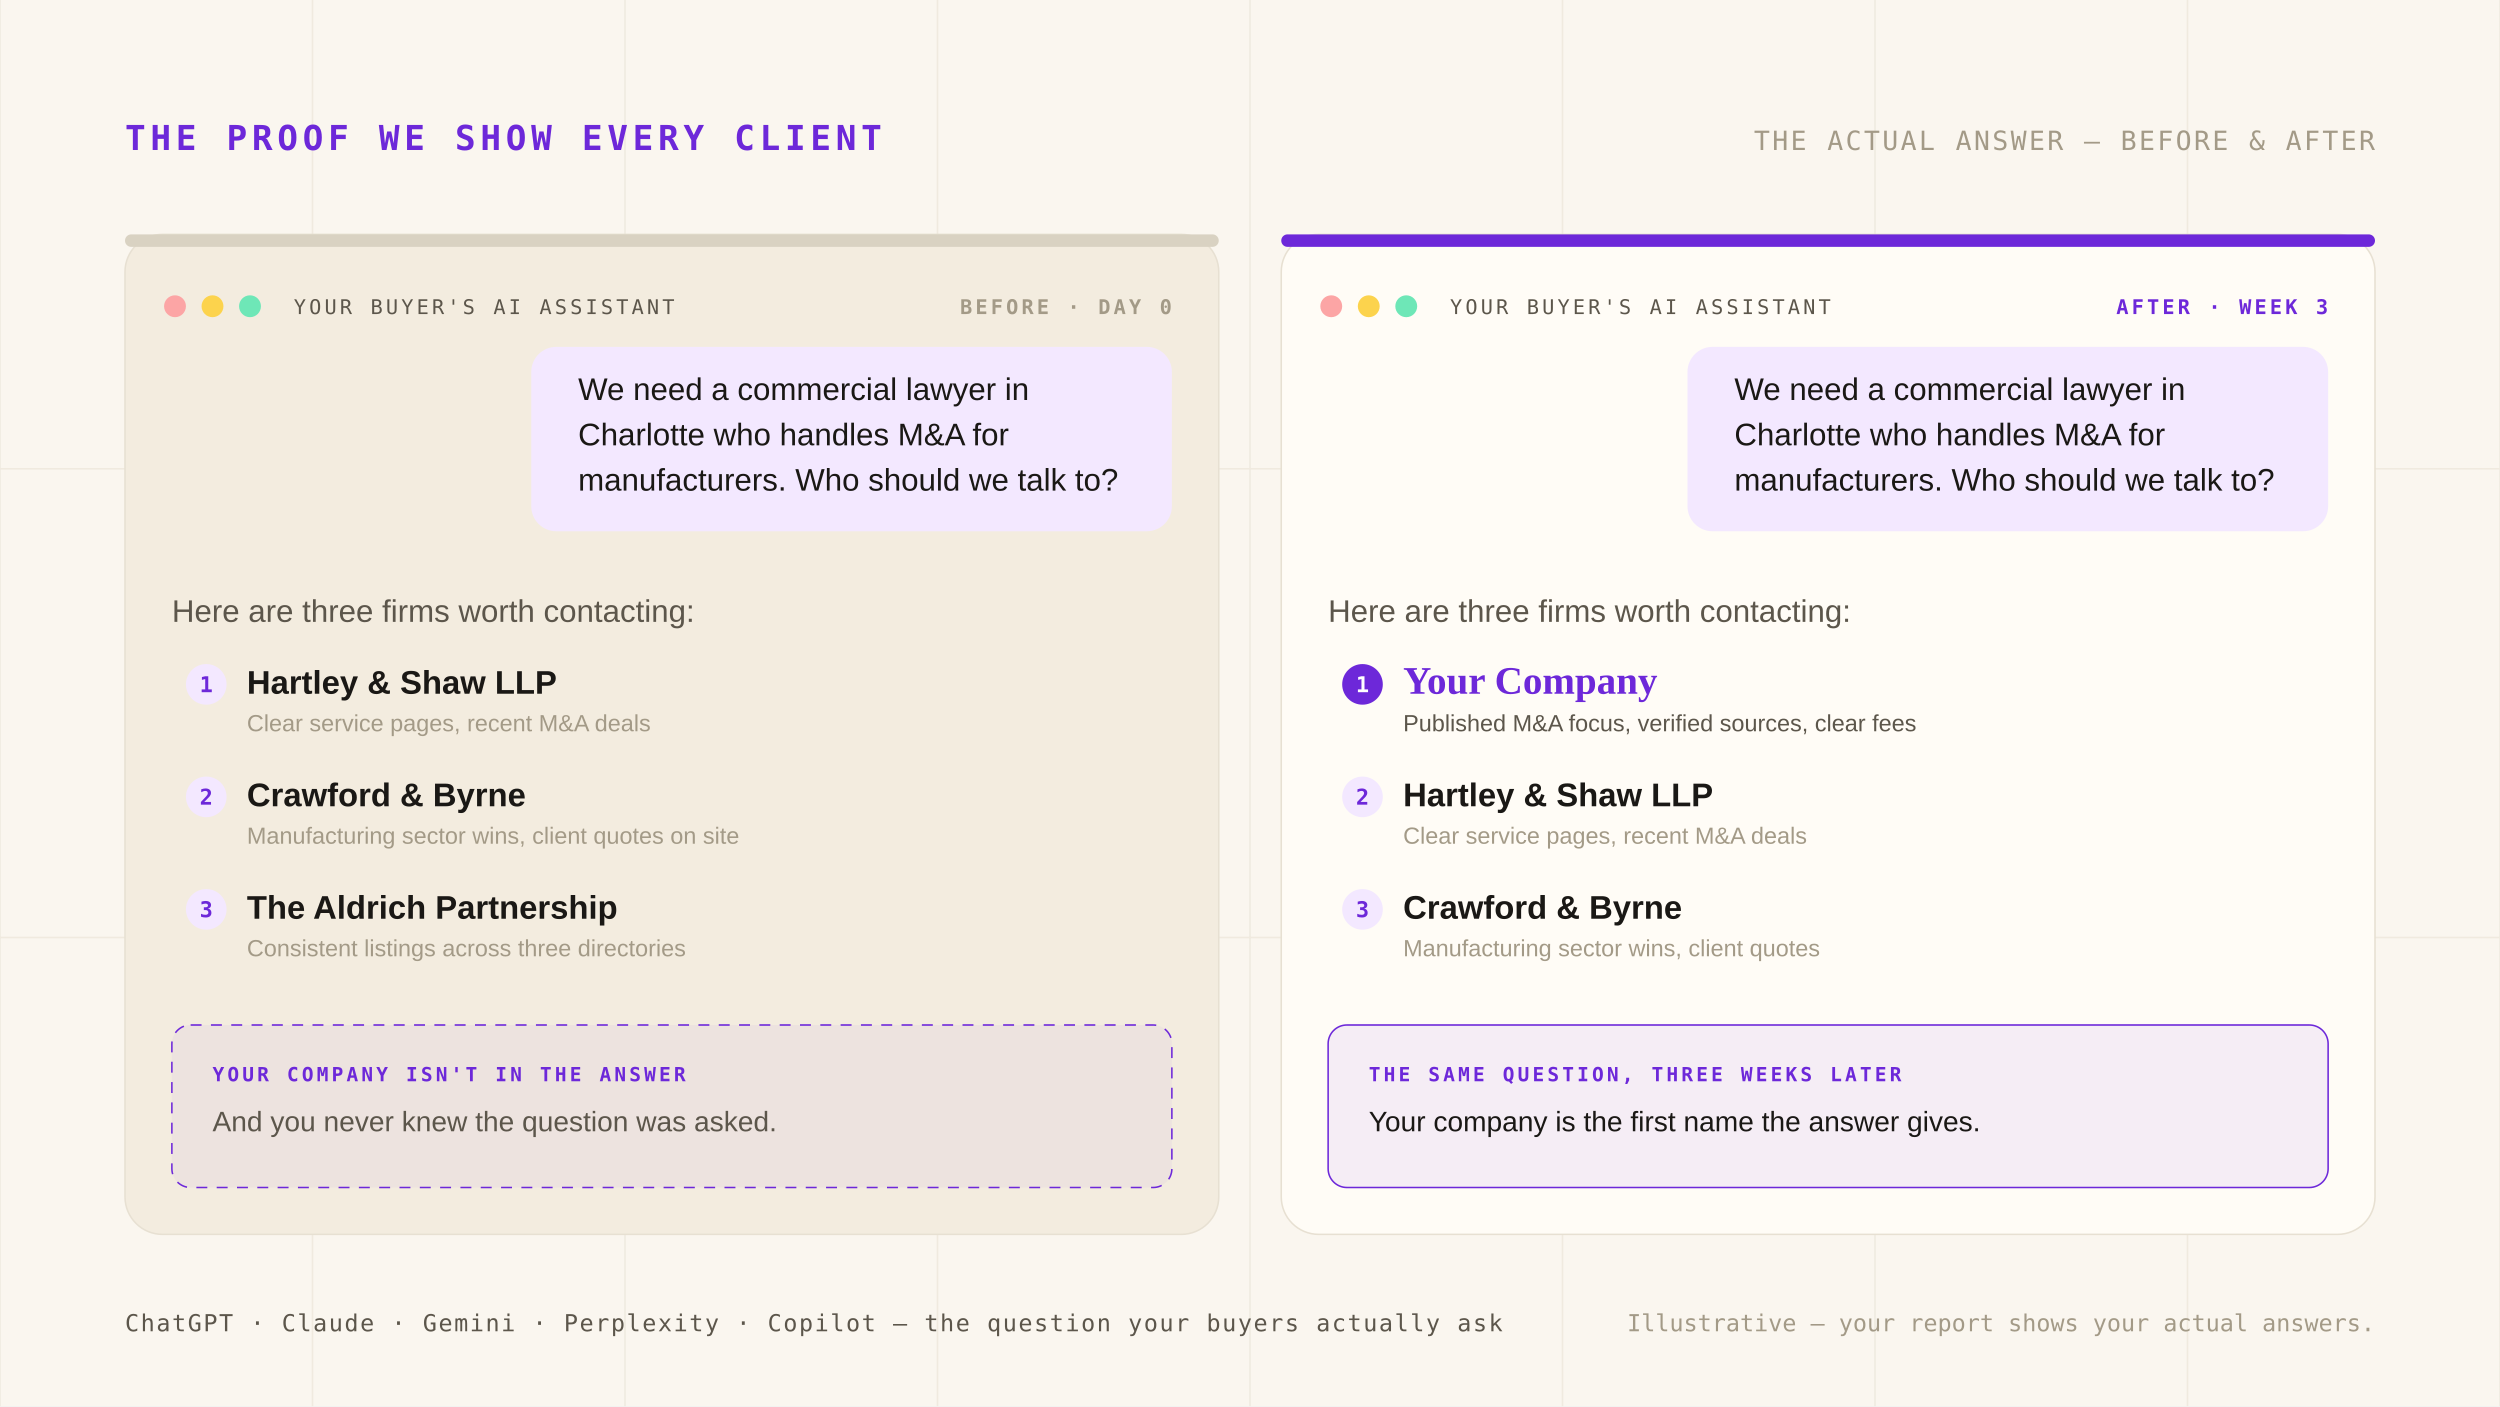
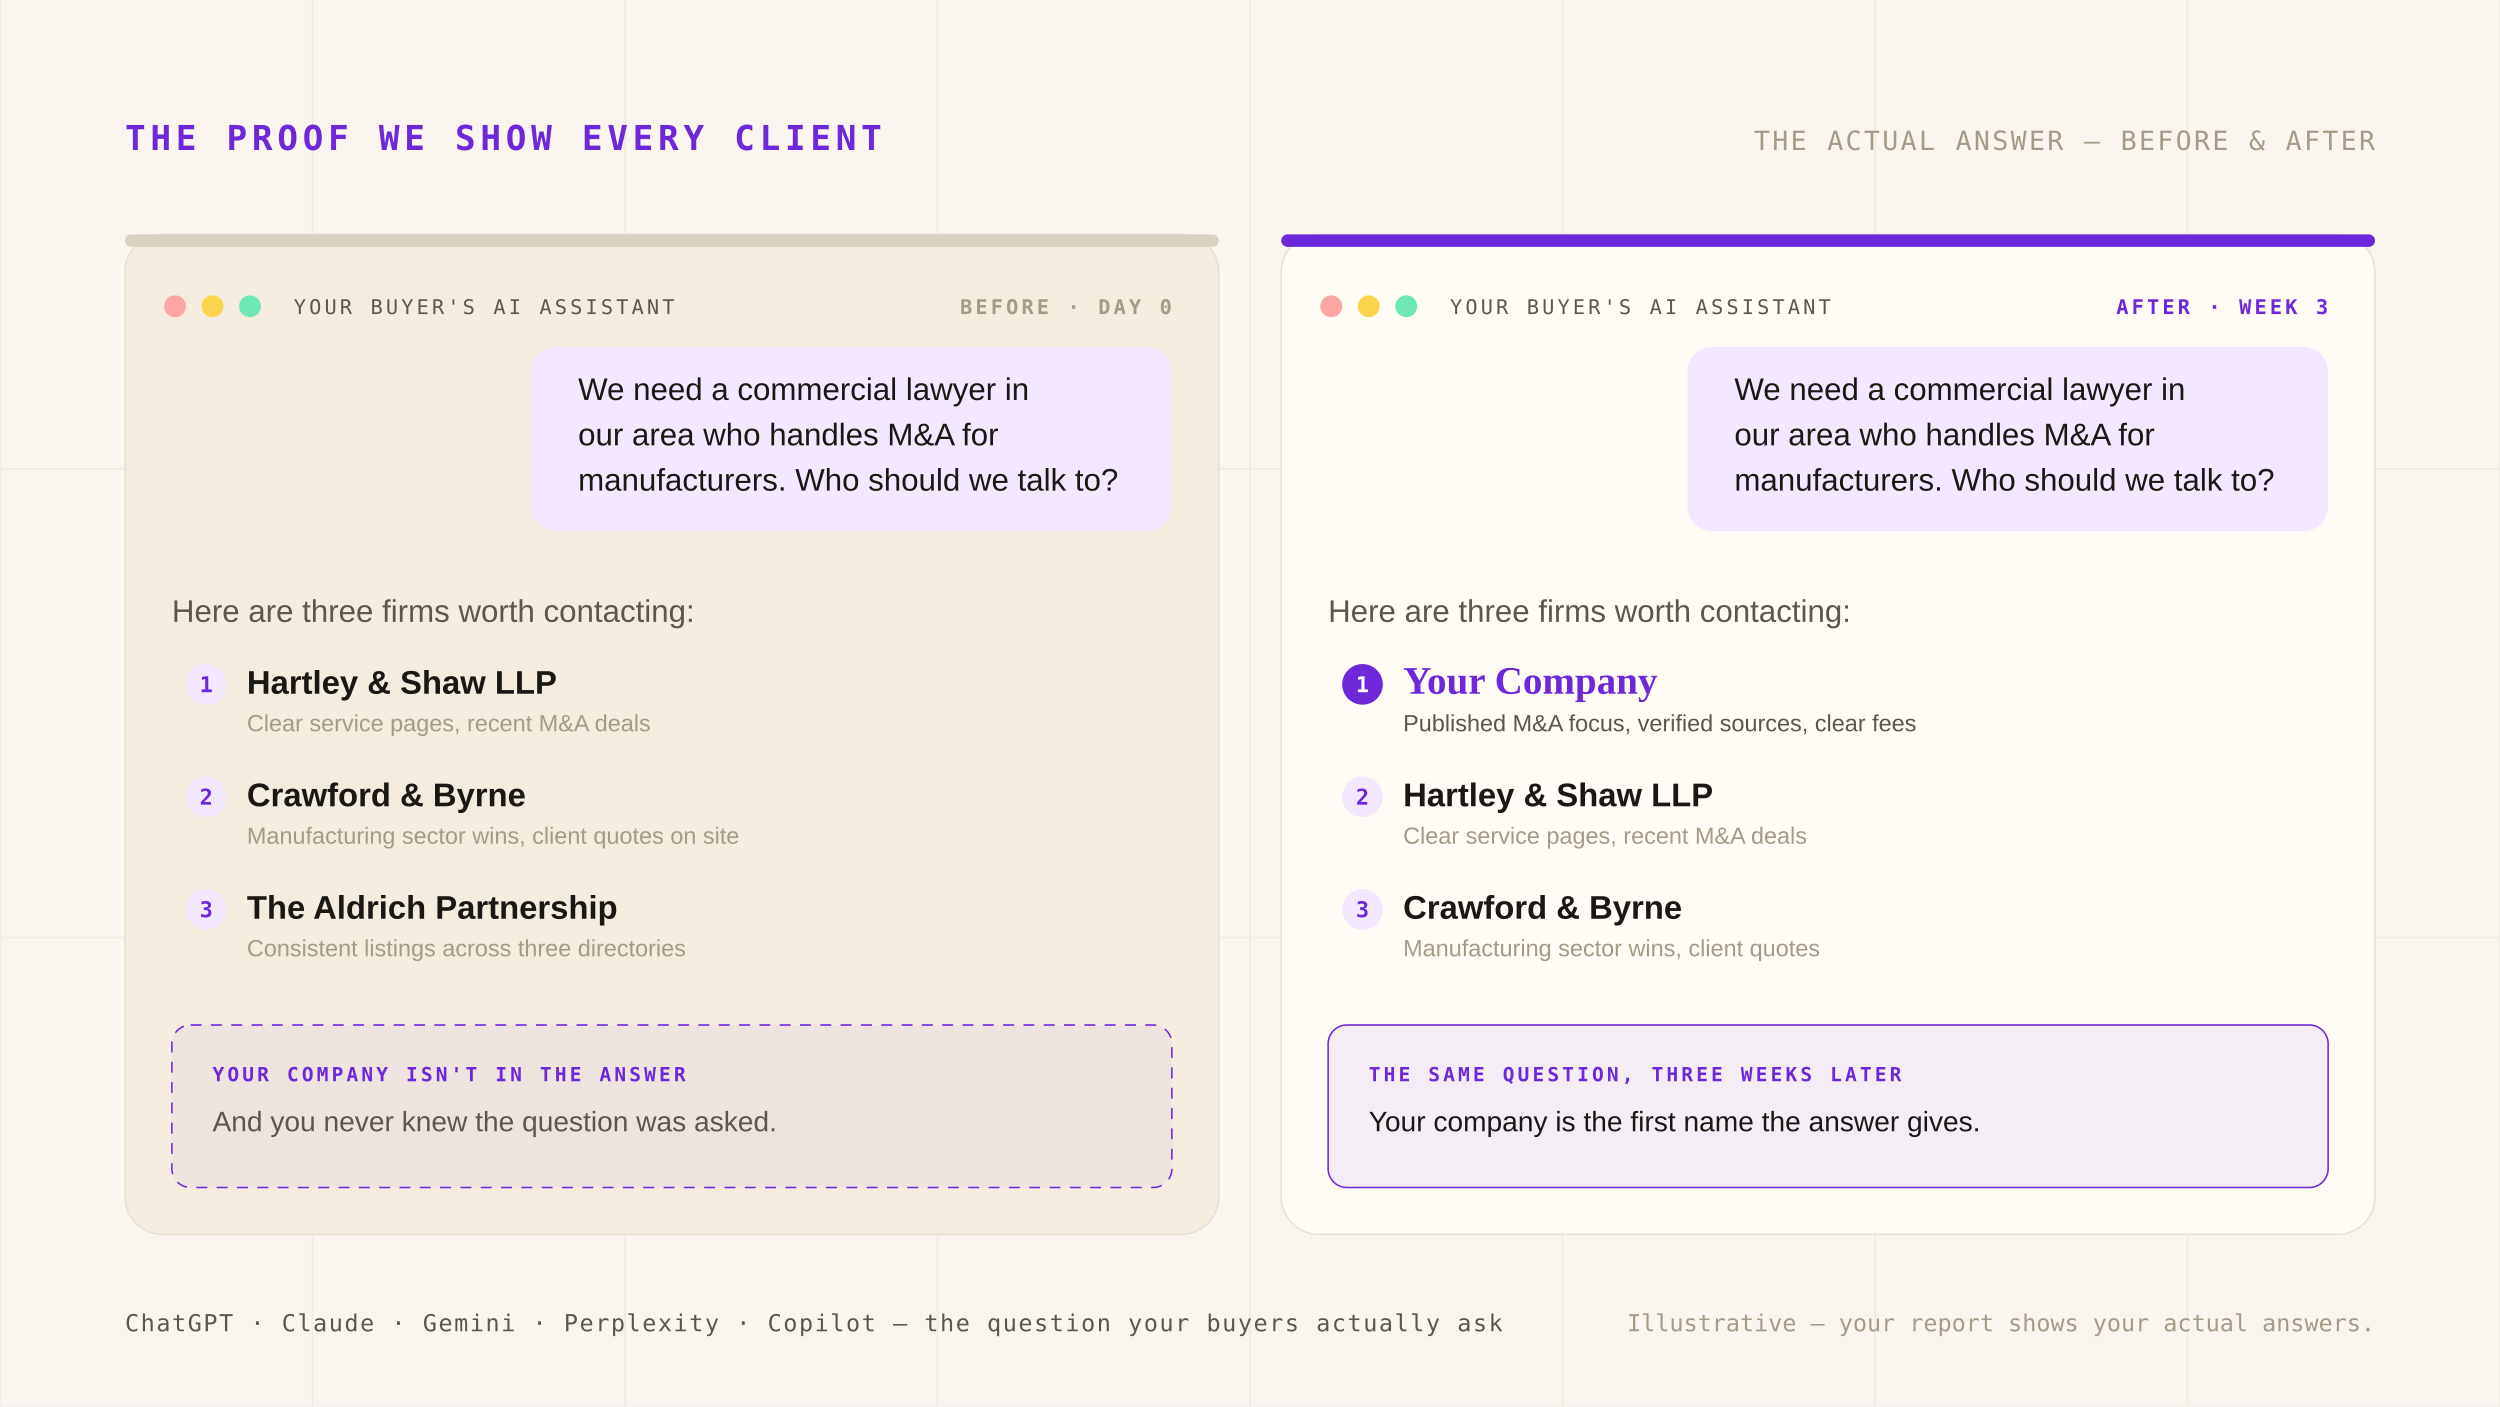
<svg xmlns="http://www.w3.org/2000/svg" width="1600" height="900" viewBox="0 0 1600 900" role="img" aria-labelledby="rd-title rd-desc">
  <rect width="1600" height="900" fill="#FAF6EF" />
  <g stroke="#E7E0D2" stroke-width="1" opacity="0.55">
    <line x1="0" y1="0" x2="0" y2="900" />
    <line x1="200" y1="0" x2="200" y2="900" />
    <line x1="400" y1="0" x2="400" y2="900" />
    <line x1="600" y1="0" x2="600" y2="900" />
    <line x1="800" y1="0" x2="800" y2="900" />
    <line x1="1000" y1="0" x2="1000" y2="900" />
    <line x1="1200" y1="0" x2="1200" y2="900" />
    <line x1="1400" y1="0" x2="1400" y2="900" />
    <line x1="1600" y1="0" x2="1600" y2="900" />
    <line x1="0" y1="300" x2="1600" y2="300" />
    <line x1="0" y1="600" x2="1600" y2="600" />
  </g>
  <text x="80" y="96" font-family="'JetBrains Mono', ui-monospace, 'SF Mono', Menlo, monospace" font-size="22" font-weight="700" letter-spacing="3" fill="#6D28D9">THE PROOF WE SHOW EVERY CLIENT</text>
  <text x="1520" y="96" text-anchor="end" font-family="'JetBrains Mono', ui-monospace, 'SF Mono', Menlo, monospace" font-size="17" letter-spacing="1.5" fill="#A39A87">THE ACTUAL ANSWER — BEFORE &amp; AFTER</text>
  <rect x="80" y="150" width="700" height="640" rx="24" fill="#F3ECDF" stroke="#E7E0D2" />
  <rect x="80" y="150" width="700" height="8" rx="4" fill="#D9D2C2" />
  <circle cx="112" cy="196" r="7" fill="#FCA5A5" />
  <circle cx="136" cy="196" r="7" fill="#FCD34D" />
  <circle cx="160" cy="196" r="7" fill="#6EE7B7" />
  <text x="188" y="201" font-family="'JetBrains Mono', ui-monospace, 'SF Mono', Menlo, monospace" font-size="13" letter-spacing="2" fill="#5C564B">YOUR BUYER'S AI ASSISTANT</text>
  <text x="750" y="201" text-anchor="end" font-family="'JetBrains Mono', ui-monospace, 'SF Mono', Menlo, monospace" font-size="13" font-weight="700" letter-spacing="2" fill="#A39A87">BEFORE · DAY 0</text>
  <rect x="340" y="222" width="410" height="118" rx="16" fill="#F3E8FF" />
  <text x="370" y="256" font-family="-apple-system, 'Segoe UI', Arial, sans-serif" font-size="20" fill="#1A1815">
    <tspan x="370" dy="0">We need a commercial lawyer in</tspan>
-     <tspan x="370" dy="29">Charlotte who handles M&amp;A for</tspan>
+     <tspan x="370" dy="29">our area who handles M&amp;A for</tspan>
    <tspan x="370" dy="29">manufacturers. Who should we talk to?</tspan>
  </text>
  <text x="110" y="398" font-family="-apple-system, 'Segoe UI', Arial, sans-serif" font-size="20" fill="#5C564B">Here are three firms worth contacting:</text>
  <g>
    <circle cx="132" cy="438" r="13" fill="#F3E8FF" />
    <text x="132" y="443" text-anchor="middle" font-family="'JetBrains Mono', ui-monospace, Menlo, monospace" font-size="14" font-weight="700" fill="#6D28D9">1</text>
    <text x="158" y="444" font-family="-apple-system, 'Segoe UI', Arial, sans-serif" font-size="21" font-weight="700" fill="#1A1815">Hartley &amp; Shaw LLP</text>
    <text x="158" y="468" font-family="-apple-system, 'Segoe UI', Arial, sans-serif" font-size="15" fill="#A39A87">Clear service pages, recent M&amp;A deals</text>
  </g>
  <g>
    <circle cx="132" cy="510" r="13" fill="#F3E8FF" />
    <text x="132" y="515" text-anchor="middle" font-family="'JetBrains Mono', ui-monospace, Menlo, monospace" font-size="14" font-weight="700" fill="#6D28D9">2</text>
    <text x="158" y="516" font-family="-apple-system, 'Segoe UI', Arial, sans-serif" font-size="21" font-weight="700" fill="#1A1815">Crawford &amp; Byrne</text>
    <text x="158" y="540" font-family="-apple-system, 'Segoe UI', Arial, sans-serif" font-size="15" fill="#A39A87">Manufacturing sector wins, client quotes on site</text>
  </g>
  <g>
    <circle cx="132" cy="582" r="13" fill="#F3E8FF" />
    <text x="132" y="587" text-anchor="middle" font-family="'JetBrains Mono', ui-monospace, Menlo, monospace" font-size="14" font-weight="700" fill="#6D28D9">3</text>
    <text x="158" y="588" font-family="-apple-system, 'Segoe UI', Arial, sans-serif" font-size="21" font-weight="700" fill="#1A1815">The Aldrich Partnership</text>
    <text x="158" y="612" font-family="-apple-system, 'Segoe UI', Arial, sans-serif" font-size="15" fill="#A39A87">Consistent listings across three directories</text>
  </g>
  <rect x="110" y="656" width="640" height="104" rx="12" fill="#6D28D9" fill-opacity="0.05" stroke="#6D28D9" stroke-dasharray="7 6" />
  <text x="136" y="692" font-family="'JetBrains Mono', ui-monospace, 'SF Mono', Menlo, monospace" font-size="12.5" font-weight="700" letter-spacing="2" fill="#6D28D9">YOUR COMPANY ISN'T IN THE ANSWER</text>
  <text x="136" y="724" font-family="-apple-system, 'Segoe UI', Arial, sans-serif" font-size="18" fill="#5C564B">And you never knew the question was asked.</text>
  <rect x="820" y="150" width="700" height="640" rx="24" fill="#FFFCF6" stroke="#E7E0D2" />
  <rect x="820" y="150" width="700" height="8" rx="4" fill="#6D28D9" />
  <circle cx="852" cy="196" r="7" fill="#FCA5A5" />
  <circle cx="876" cy="196" r="7" fill="#FCD34D" />
  <circle cx="900" cy="196" r="7" fill="#6EE7B7" />
  <text x="928" y="201" font-family="'JetBrains Mono', ui-monospace, 'SF Mono', Menlo, monospace" font-size="13" letter-spacing="2" fill="#5C564B">YOUR BUYER'S AI ASSISTANT</text>
  <text x="1490" y="201" text-anchor="end" font-family="'JetBrains Mono', ui-monospace, 'SF Mono', Menlo, monospace" font-size="13" font-weight="700" letter-spacing="2" fill="#6D28D9">AFTER · WEEK 3</text>
  <rect x="1080" y="222" width="410" height="118" rx="16" fill="#F3E8FF" />
  <text x="1110" y="256" font-family="-apple-system, 'Segoe UI', Arial, sans-serif" font-size="20" fill="#1A1815">
    <tspan x="1110" dy="0">We need a commercial lawyer in</tspan>
-     <tspan x="1110" dy="29">Charlotte who handles M&amp;A for</tspan>
+     <tspan x="1110" dy="29">our area who handles M&amp;A for</tspan>
    <tspan x="1110" dy="29">manufacturers. Who should we talk to?</tspan>
  </text>
  <text x="850" y="398" font-family="-apple-system, 'Segoe UI', Arial, sans-serif" font-size="20" fill="#5C564B">Here are three firms worth contacting:</text>
  <g>
    <circle cx="872" cy="438" r="13" fill="#6D28D9" />
    <text x="872" y="443" text-anchor="middle" font-family="'JetBrains Mono', ui-monospace, Menlo, monospace" font-size="14" font-weight="700" fill="#FFFFFF">1</text>
    <text x="898" y="444" font-family="Fraunces, 'Times New Roman', Georgia, serif" font-size="25" font-weight="700" fill="#6D28D9">Your Company</text>
    <text x="898" y="468" font-family="-apple-system, 'Segoe UI', Arial, sans-serif" font-size="15" fill="#5C564B">Published M&amp;A focus, verified sources, clear fees</text>
  </g>
  <g>
    <circle cx="872" cy="510" r="13" fill="#F3E8FF" />
    <text x="872" y="515" text-anchor="middle" font-family="'JetBrains Mono', ui-monospace, Menlo, monospace" font-size="14" font-weight="700" fill="#6D28D9">2</text>
    <text x="898" y="516" font-family="-apple-system, 'Segoe UI', Arial, sans-serif" font-size="21" font-weight="700" fill="#1A1815">Hartley &amp; Shaw LLP</text>
    <text x="898" y="540" font-family="-apple-system, 'Segoe UI', Arial, sans-serif" font-size="15" fill="#A39A87">Clear service pages, recent M&amp;A deals</text>
  </g>
  <g>
    <circle cx="872" cy="582" r="13" fill="#F3E8FF" />
    <text x="872" y="587" text-anchor="middle" font-family="'JetBrains Mono', ui-monospace, Menlo, monospace" font-size="14" font-weight="700" fill="#6D28D9">3</text>
    <text x="898" y="588" font-family="-apple-system, 'Segoe UI', Arial, sans-serif" font-size="21" font-weight="700" fill="#1A1815">Crawford &amp; Byrne</text>
    <text x="898" y="612" font-family="-apple-system, 'Segoe UI', Arial, sans-serif" font-size="15" fill="#A39A87">Manufacturing sector wins, client quotes</text>
  </g>
  <rect x="850" y="656" width="640" height="104" rx="12" fill="#6D28D9" fill-opacity="0.07" stroke="#6D28D9" />
  <text x="876" y="692" font-family="'JetBrains Mono', ui-monospace, 'SF Mono', Menlo, monospace" font-size="12.5" font-weight="700" letter-spacing="2" fill="#6D28D9">THE SAME QUESTION, THREE WEEKS LATER</text>
  <text x="876" y="724" font-family="-apple-system, 'Segoe UI', Arial, sans-serif" font-size="18" fill="#1A1815">Your company is the first name the answer gives.</text>
  <text x="80" y="852" font-family="'JetBrains Mono', ui-monospace, 'SF Mono', Menlo, monospace" font-size="15" letter-spacing="1" fill="#5C564B">ChatGPT · Claude · Gemini · Perplexity · Copilot — the question your buyers actually ask</text>
  <text x="1520" y="852" text-anchor="end" font-family="'JetBrains Mono', ui-monospace, 'SF Mono', Menlo, monospace" font-size="15" fill="#A39A87">Illustrative — your report shows your actual answers.</text>
</svg>
